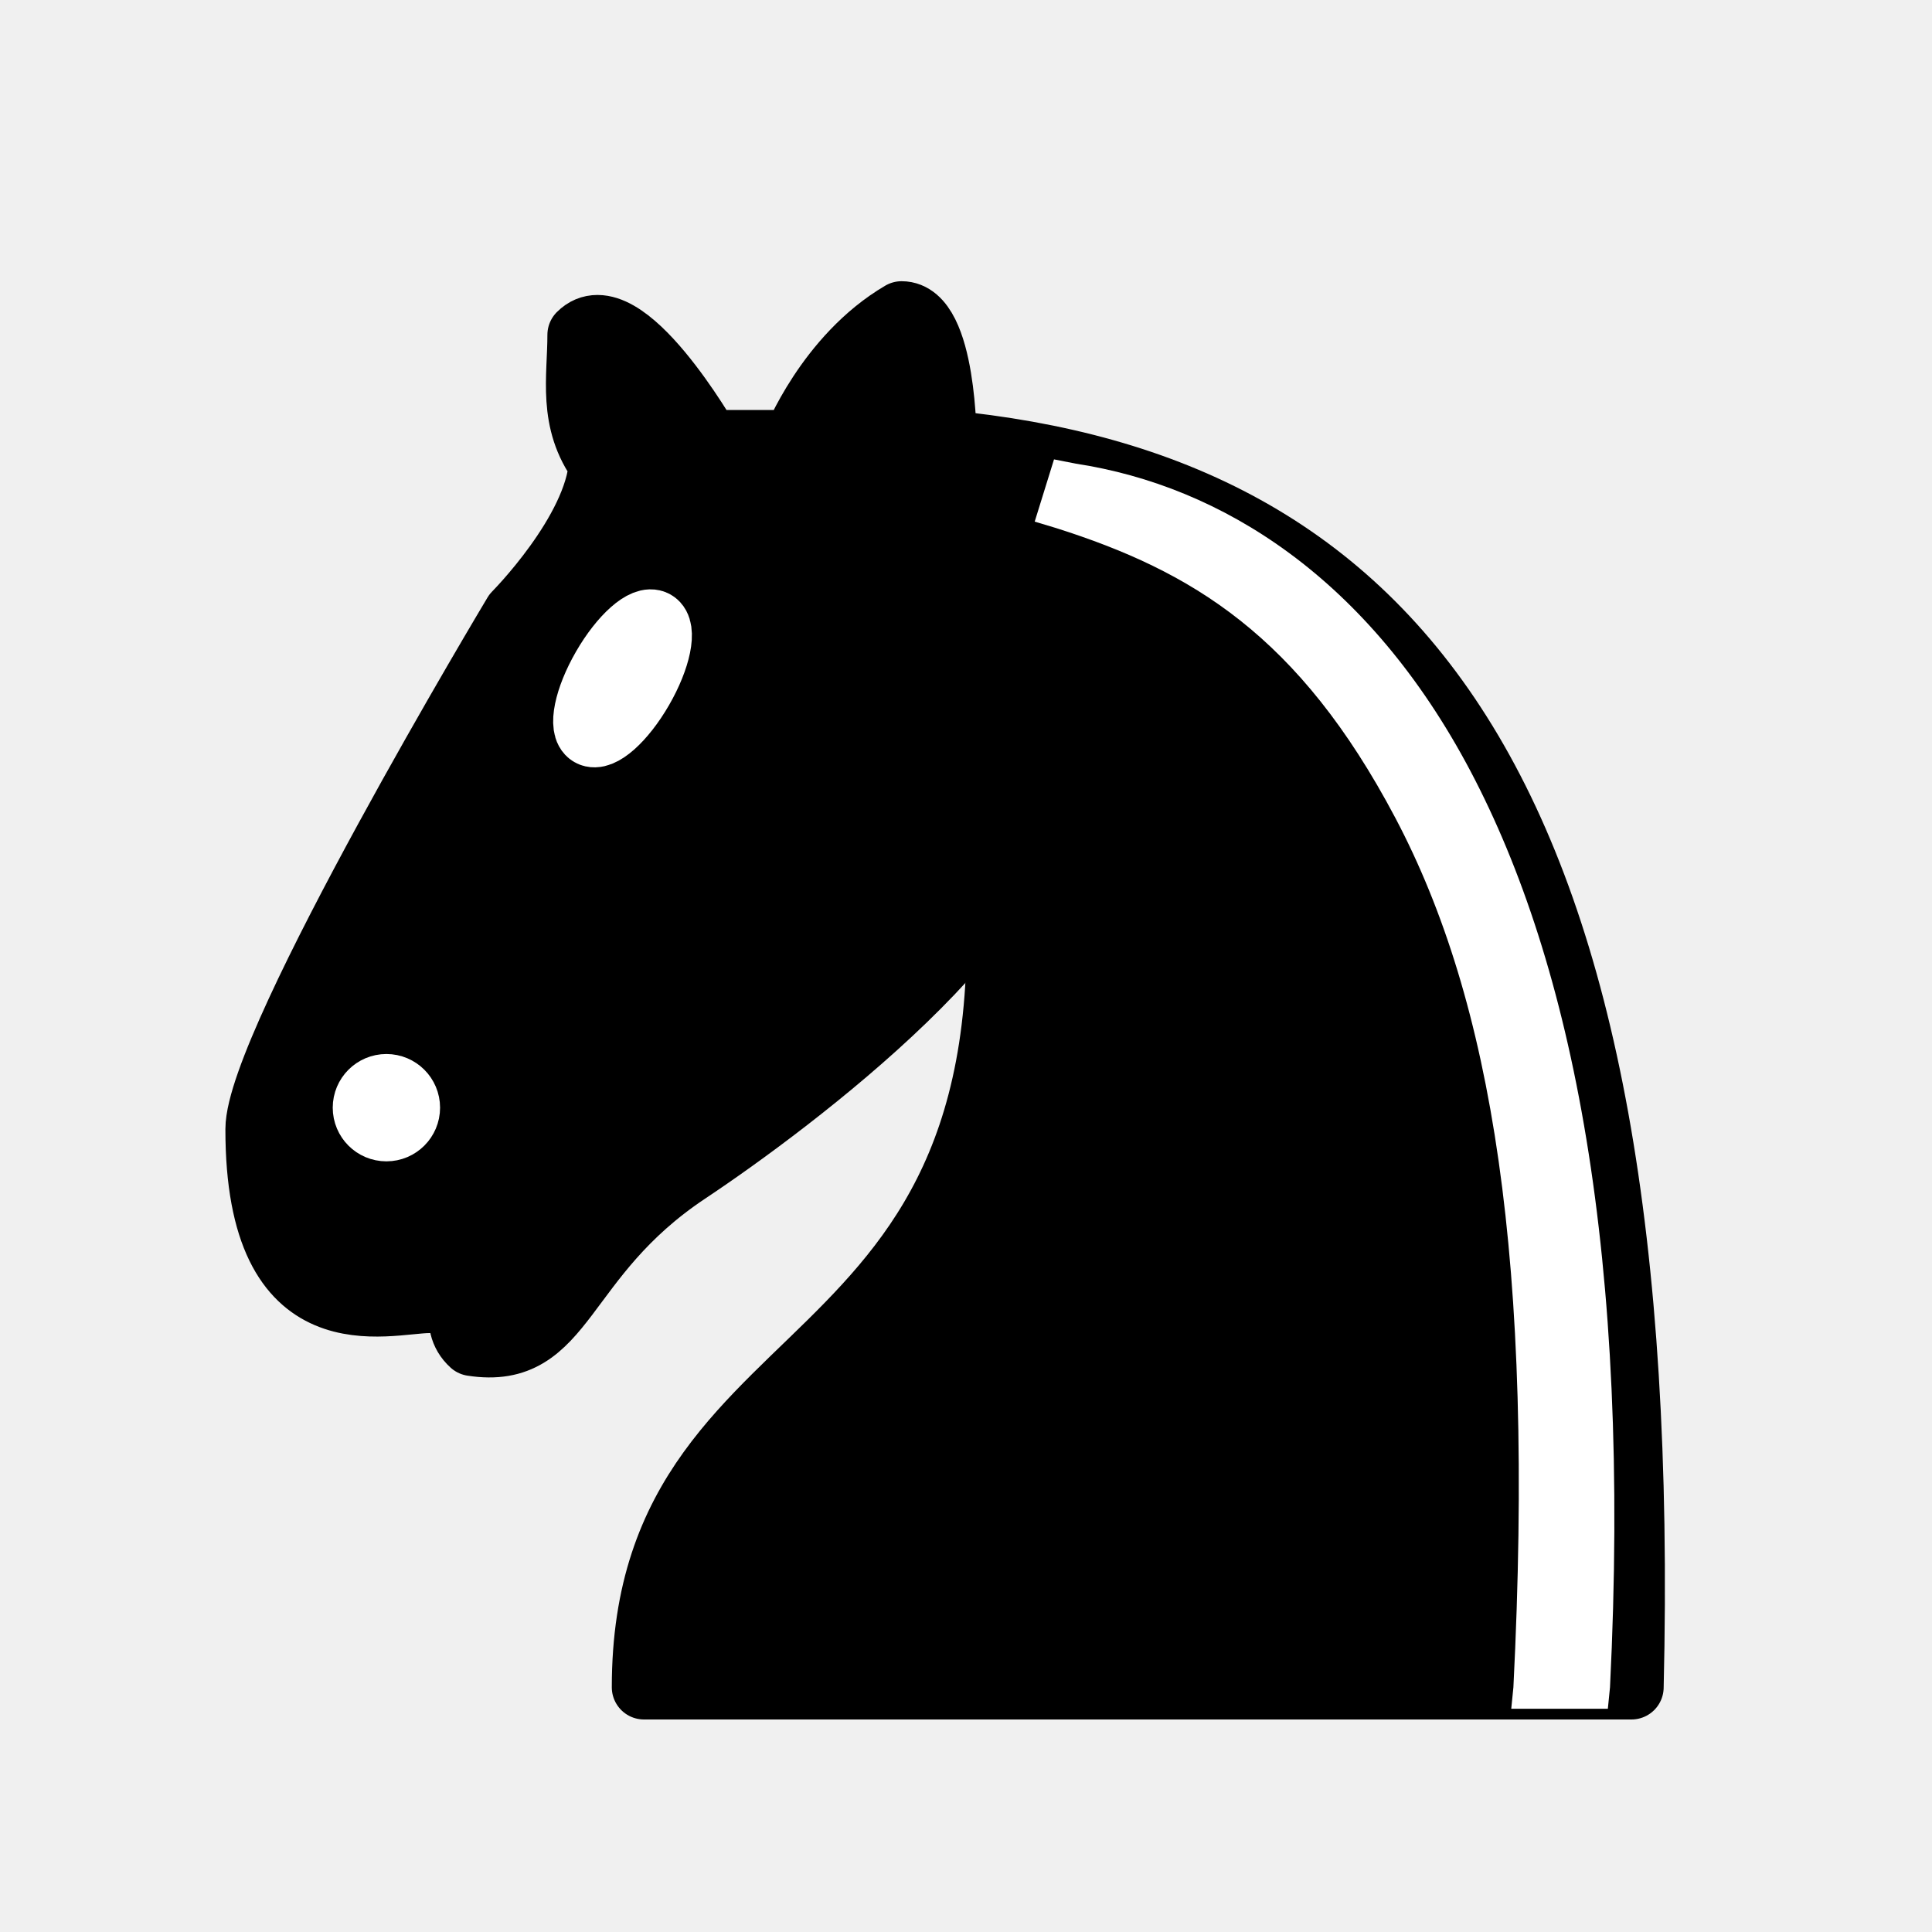
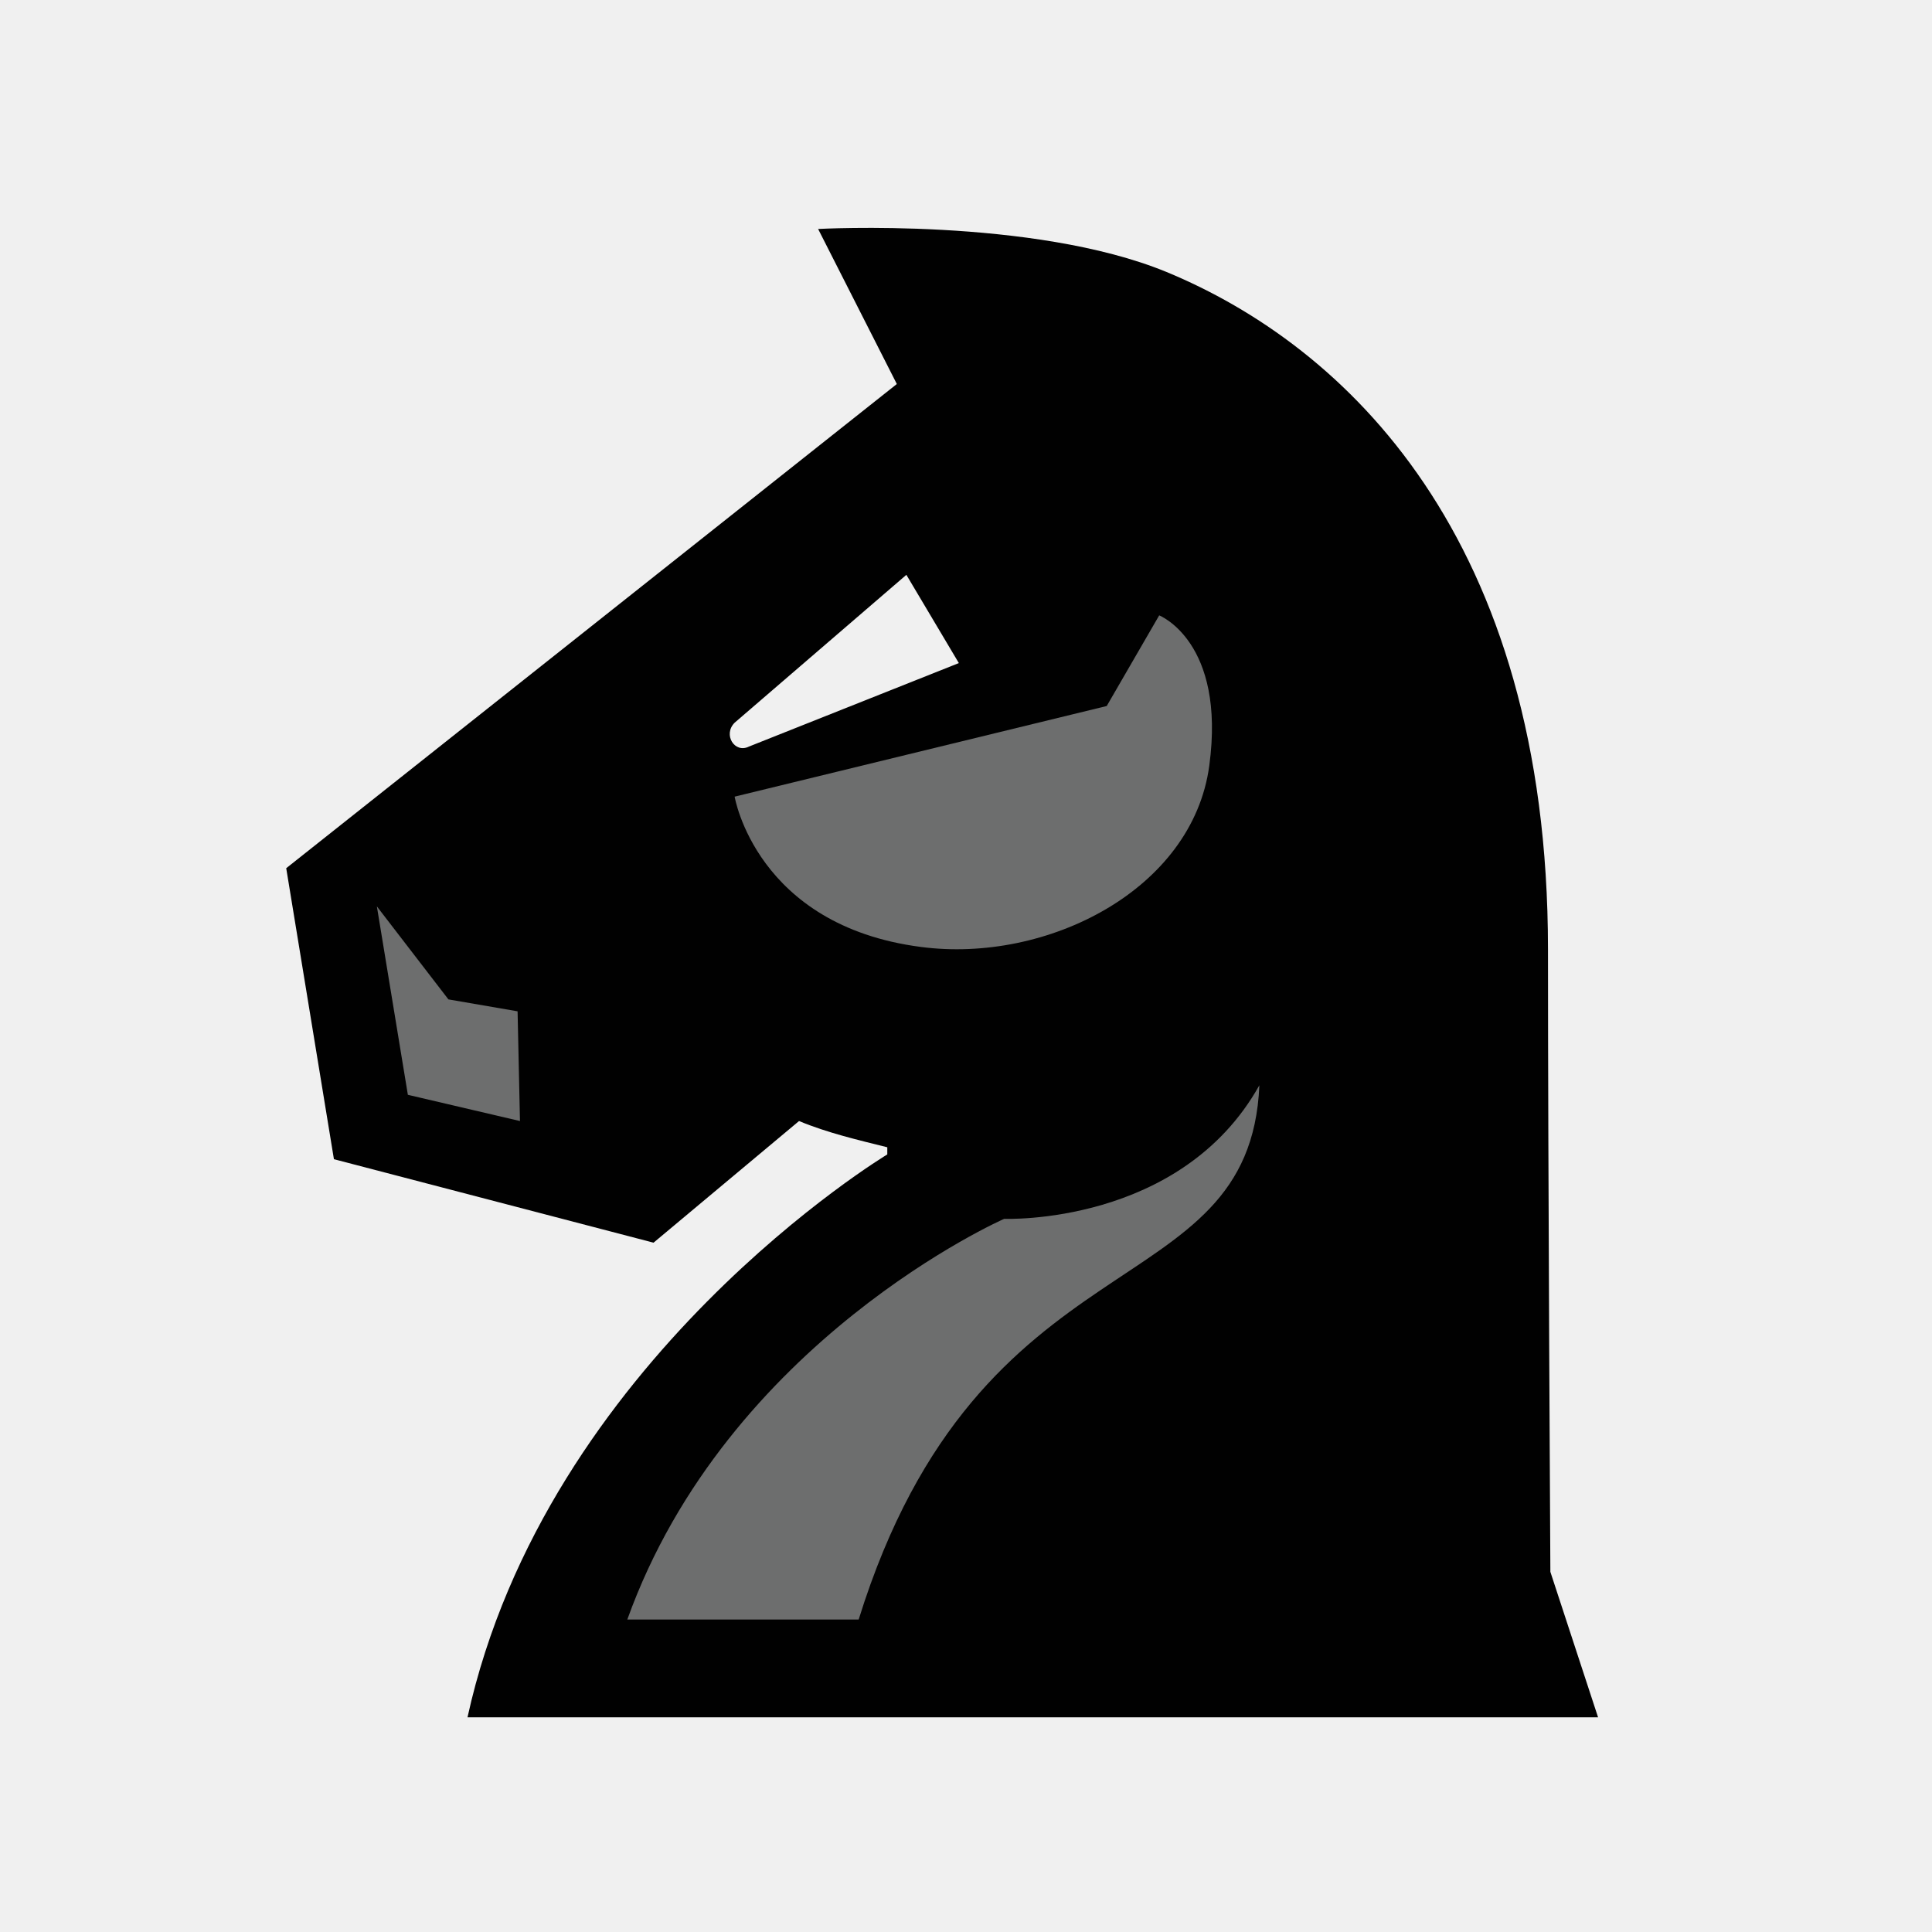
- <svg xmlns="http://www.w3.org/2000/svg" version="1.1" width="45" height="45">
-   <g style="opacity:1; fill:none; fill-opacity:1; fill-rule:evenodd; stroke:#000000; stroke-width:1.5; stroke-linecap:round;stroke-linejoin:round;stroke-miterlimit:4; stroke-dasharray:none; stroke-opacity:1;" transform="translate(0,0.3)">
-     <path d="M 22,10 C 32.5,11 38.5,18 38,39 L 15,39 C 15,30 25,32.5 23,18" style="fill:#000000; stroke:#000000;" />
-     <path d="M 24,18 C 24.38,20.91 18.45,25.37 16,27 C 13,29 13.18,31.34 11,31 C 9.958,30.06 12.41,27.96 11,28 C 10,28 11.19,29.23 10,30 C 9,30 5.997,31 6,26 C 6,24 12,14 12,14 C 12,14 13.89,12.1 14,10.5 C 13.27,9.506 13.5,8.5 13.5,7.5 C 14.5,6.5 16.5,10 16.5,10 L 18.5,10 C 18.5,10 19.28,8.008 21,7 C 22,7 22,10 22,10" style="fill:#000000; stroke:#000000;" />
-     <path d="M 9.5 25.5 A 0.5 0.5 0 1 1 8.5,25.5 A 0.5 0.5 0 1 1 9.5 25.5 z" style="fill:#ffffff; stroke:#ffffff;" />
-     <path d="M 15 15.5 A 0.5 1.5 0 1 1  14,15.5 A 0.5 1.5 0 1 1  15 15.5 z" transform="matrix(0.866,0.5,-0.5,0.866,9.693,-5.173)" style="fill:#ffffff; stroke:#ffffff;" />
-     <path d="M 24.55,10.4 L 24.1,11.85 L 24.6,12 C 27.75,13 30.25,14.49 32.5,18.75 C 34.75,23.01 35.75,29.06 35.25,39 L 35.2,39.5 L 37.45,39.5 L 37.5,39 C 38,28.94 36.62,22.15 34.25,17.66 C 31.88,13.17 28.46,11.02 25.06,10.5 L 24.55,10.4 z " style="fill:#ffffff; stroke:none;" />
-   </g>
+ <svg xmlns="http://www.w3.org/2000/svg" viewBox="0 0 81 81">
+   <path d="M0 0h81v81H0z" style="fill:none" />
+   <path d="M19.6 72H67l-2-6.1s-.1-17-.1-26.1c0-17.3-8.5-25.3-16-28.4-5.6-2.3-14.6-1.8-14.6-1.8l3.3 6.5L12 36.4l2 12.2 13.4 3.5 6.1-5.1c1.2.5 2.5.8 3.7 1.1v.3S22.9 57 19.6 72zm11.8-40.7c-.6.3-1.1-.5-.6-1l7.2-6.2 2.2 3.7-8.8 3.5z" style="fill:#010101" />
+   <path d="m15.8 38 1.3 7.9 4.7 1.1-.1-4.6-2.9-.5zm15-4.6 15.6-3.8 2.2-3.8s2.8 1.1 2.1 6.3-6.8 8.3-12.1 7.6c-6.9-.9-7.8-6.3-7.8-6.3zM36 67.9c5.1-16.4 16.4-13 16.8-22.4-3.3 5.9-10.7 5.6-10.7 5.6s-11.6 5.1-15.8 16.8H36z" style="fill:#6d6e6e" />
</svg>
